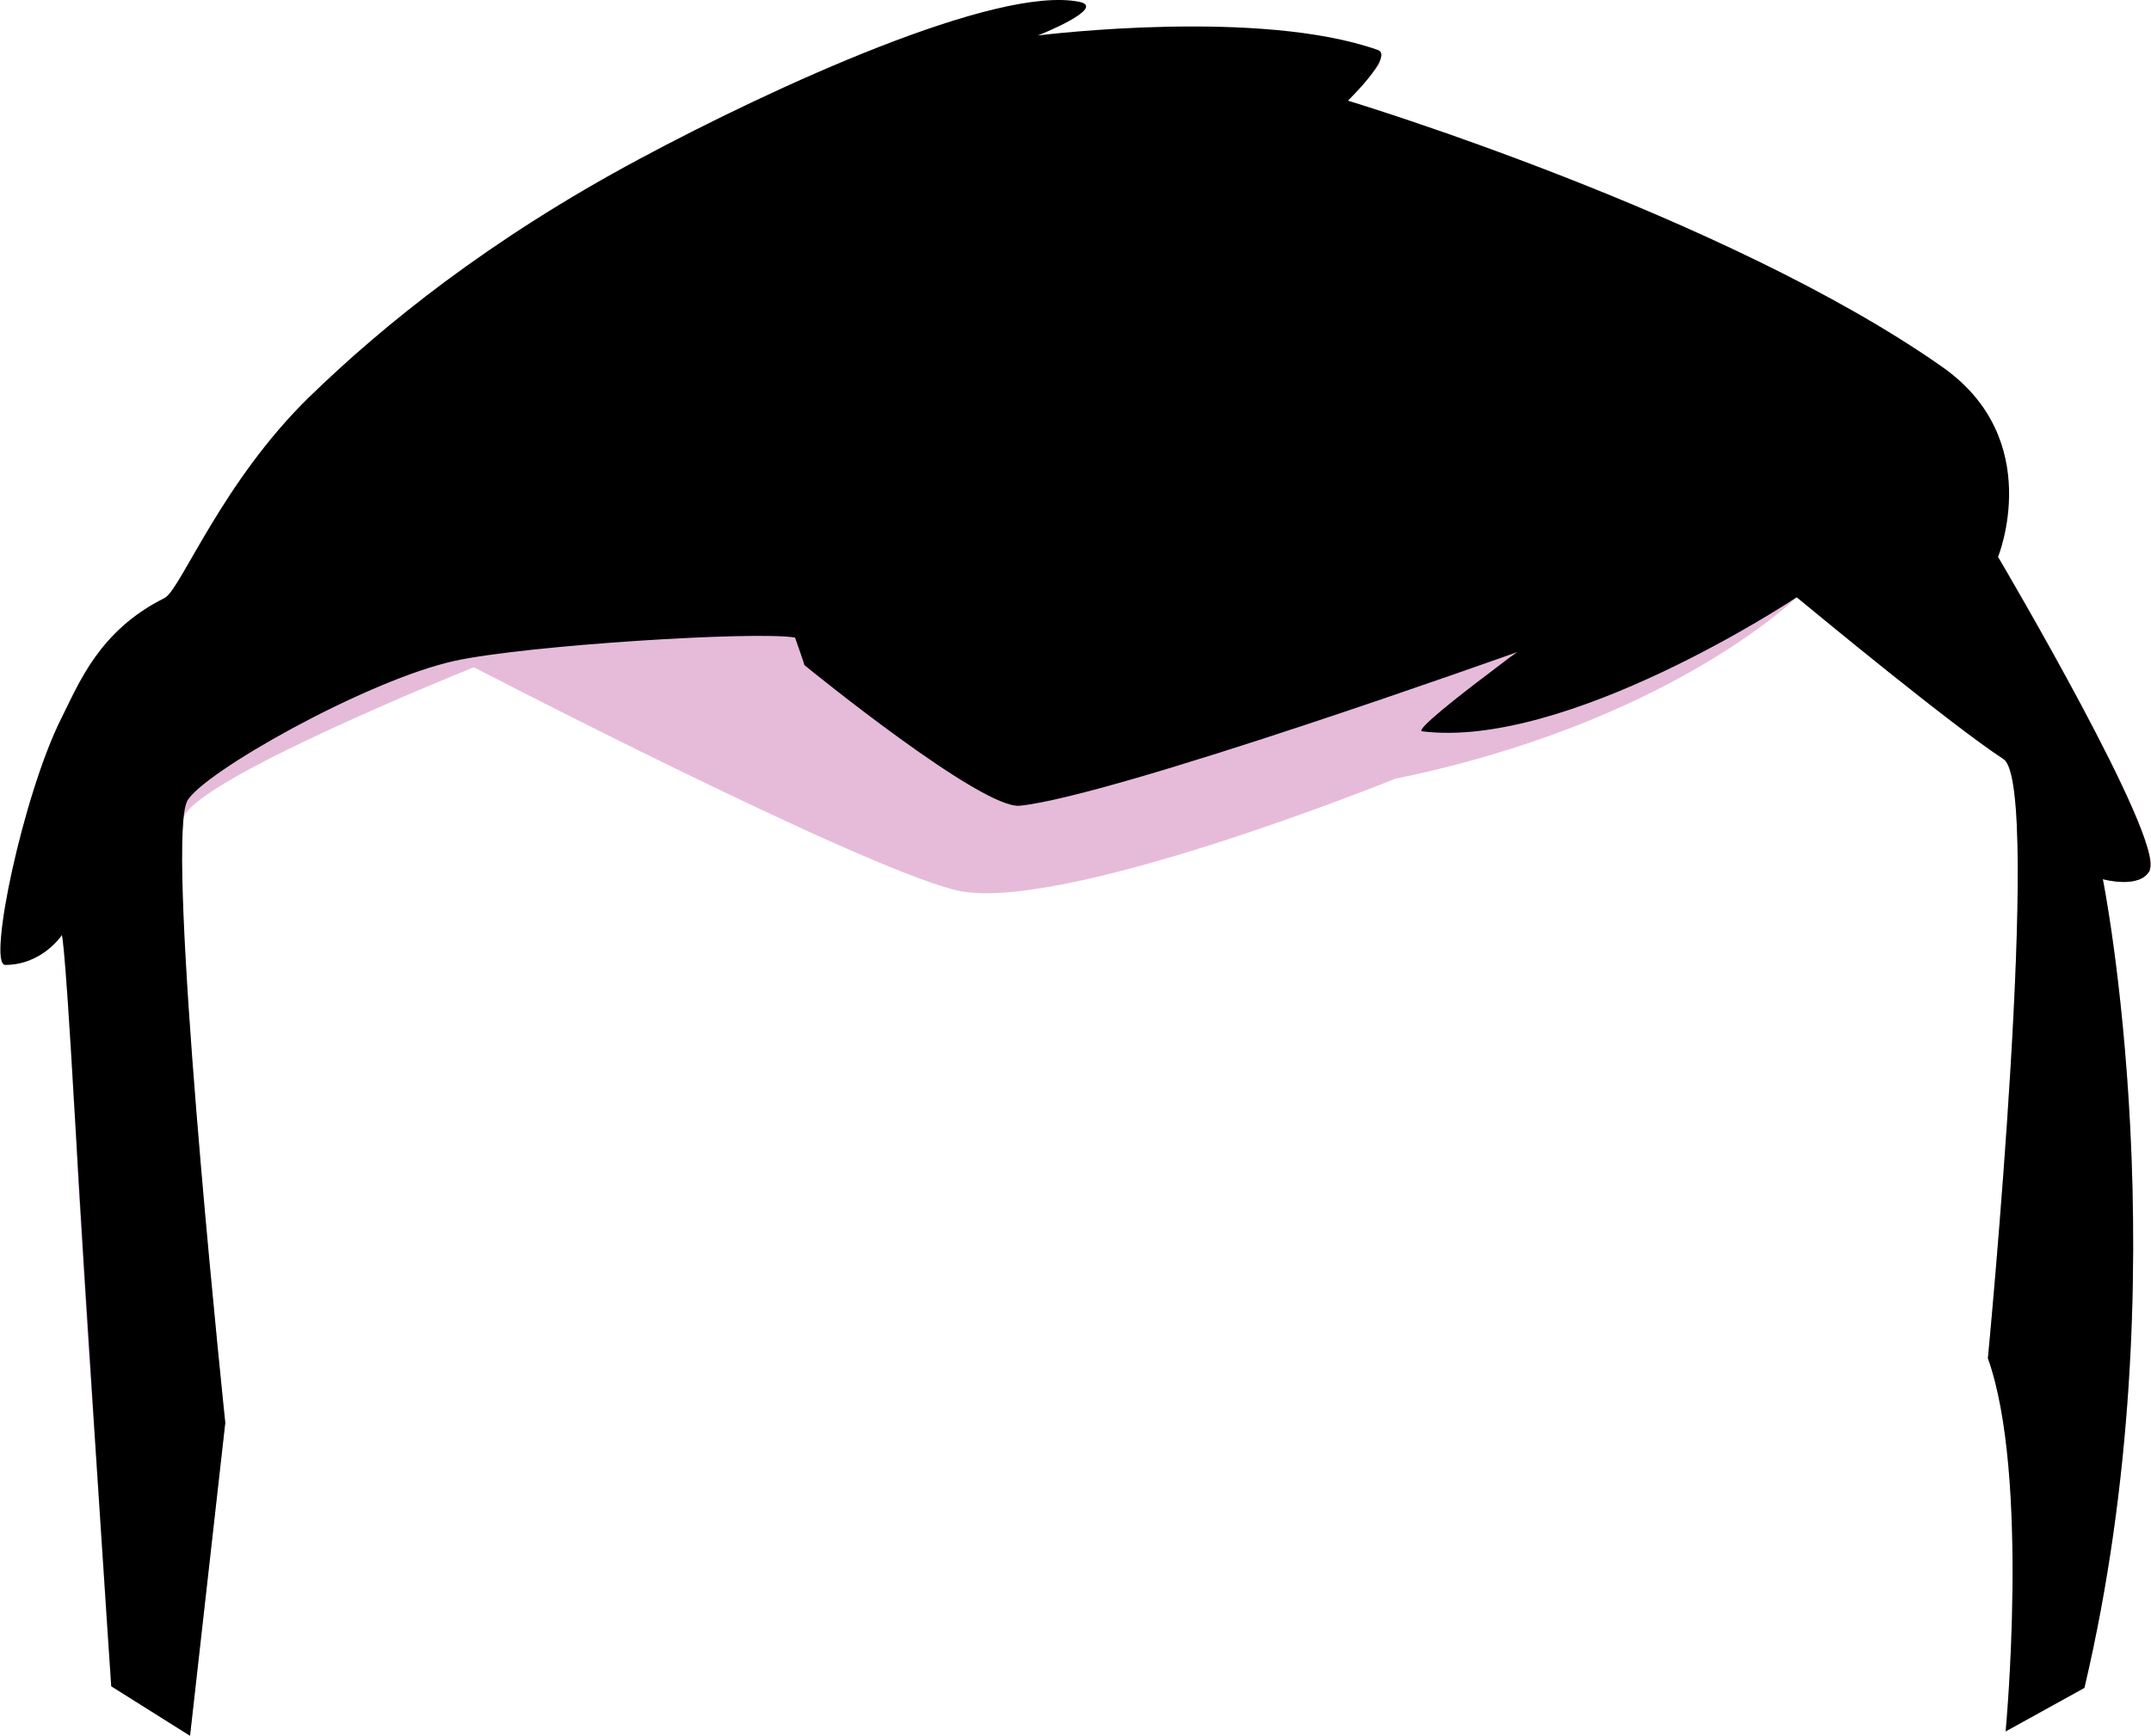
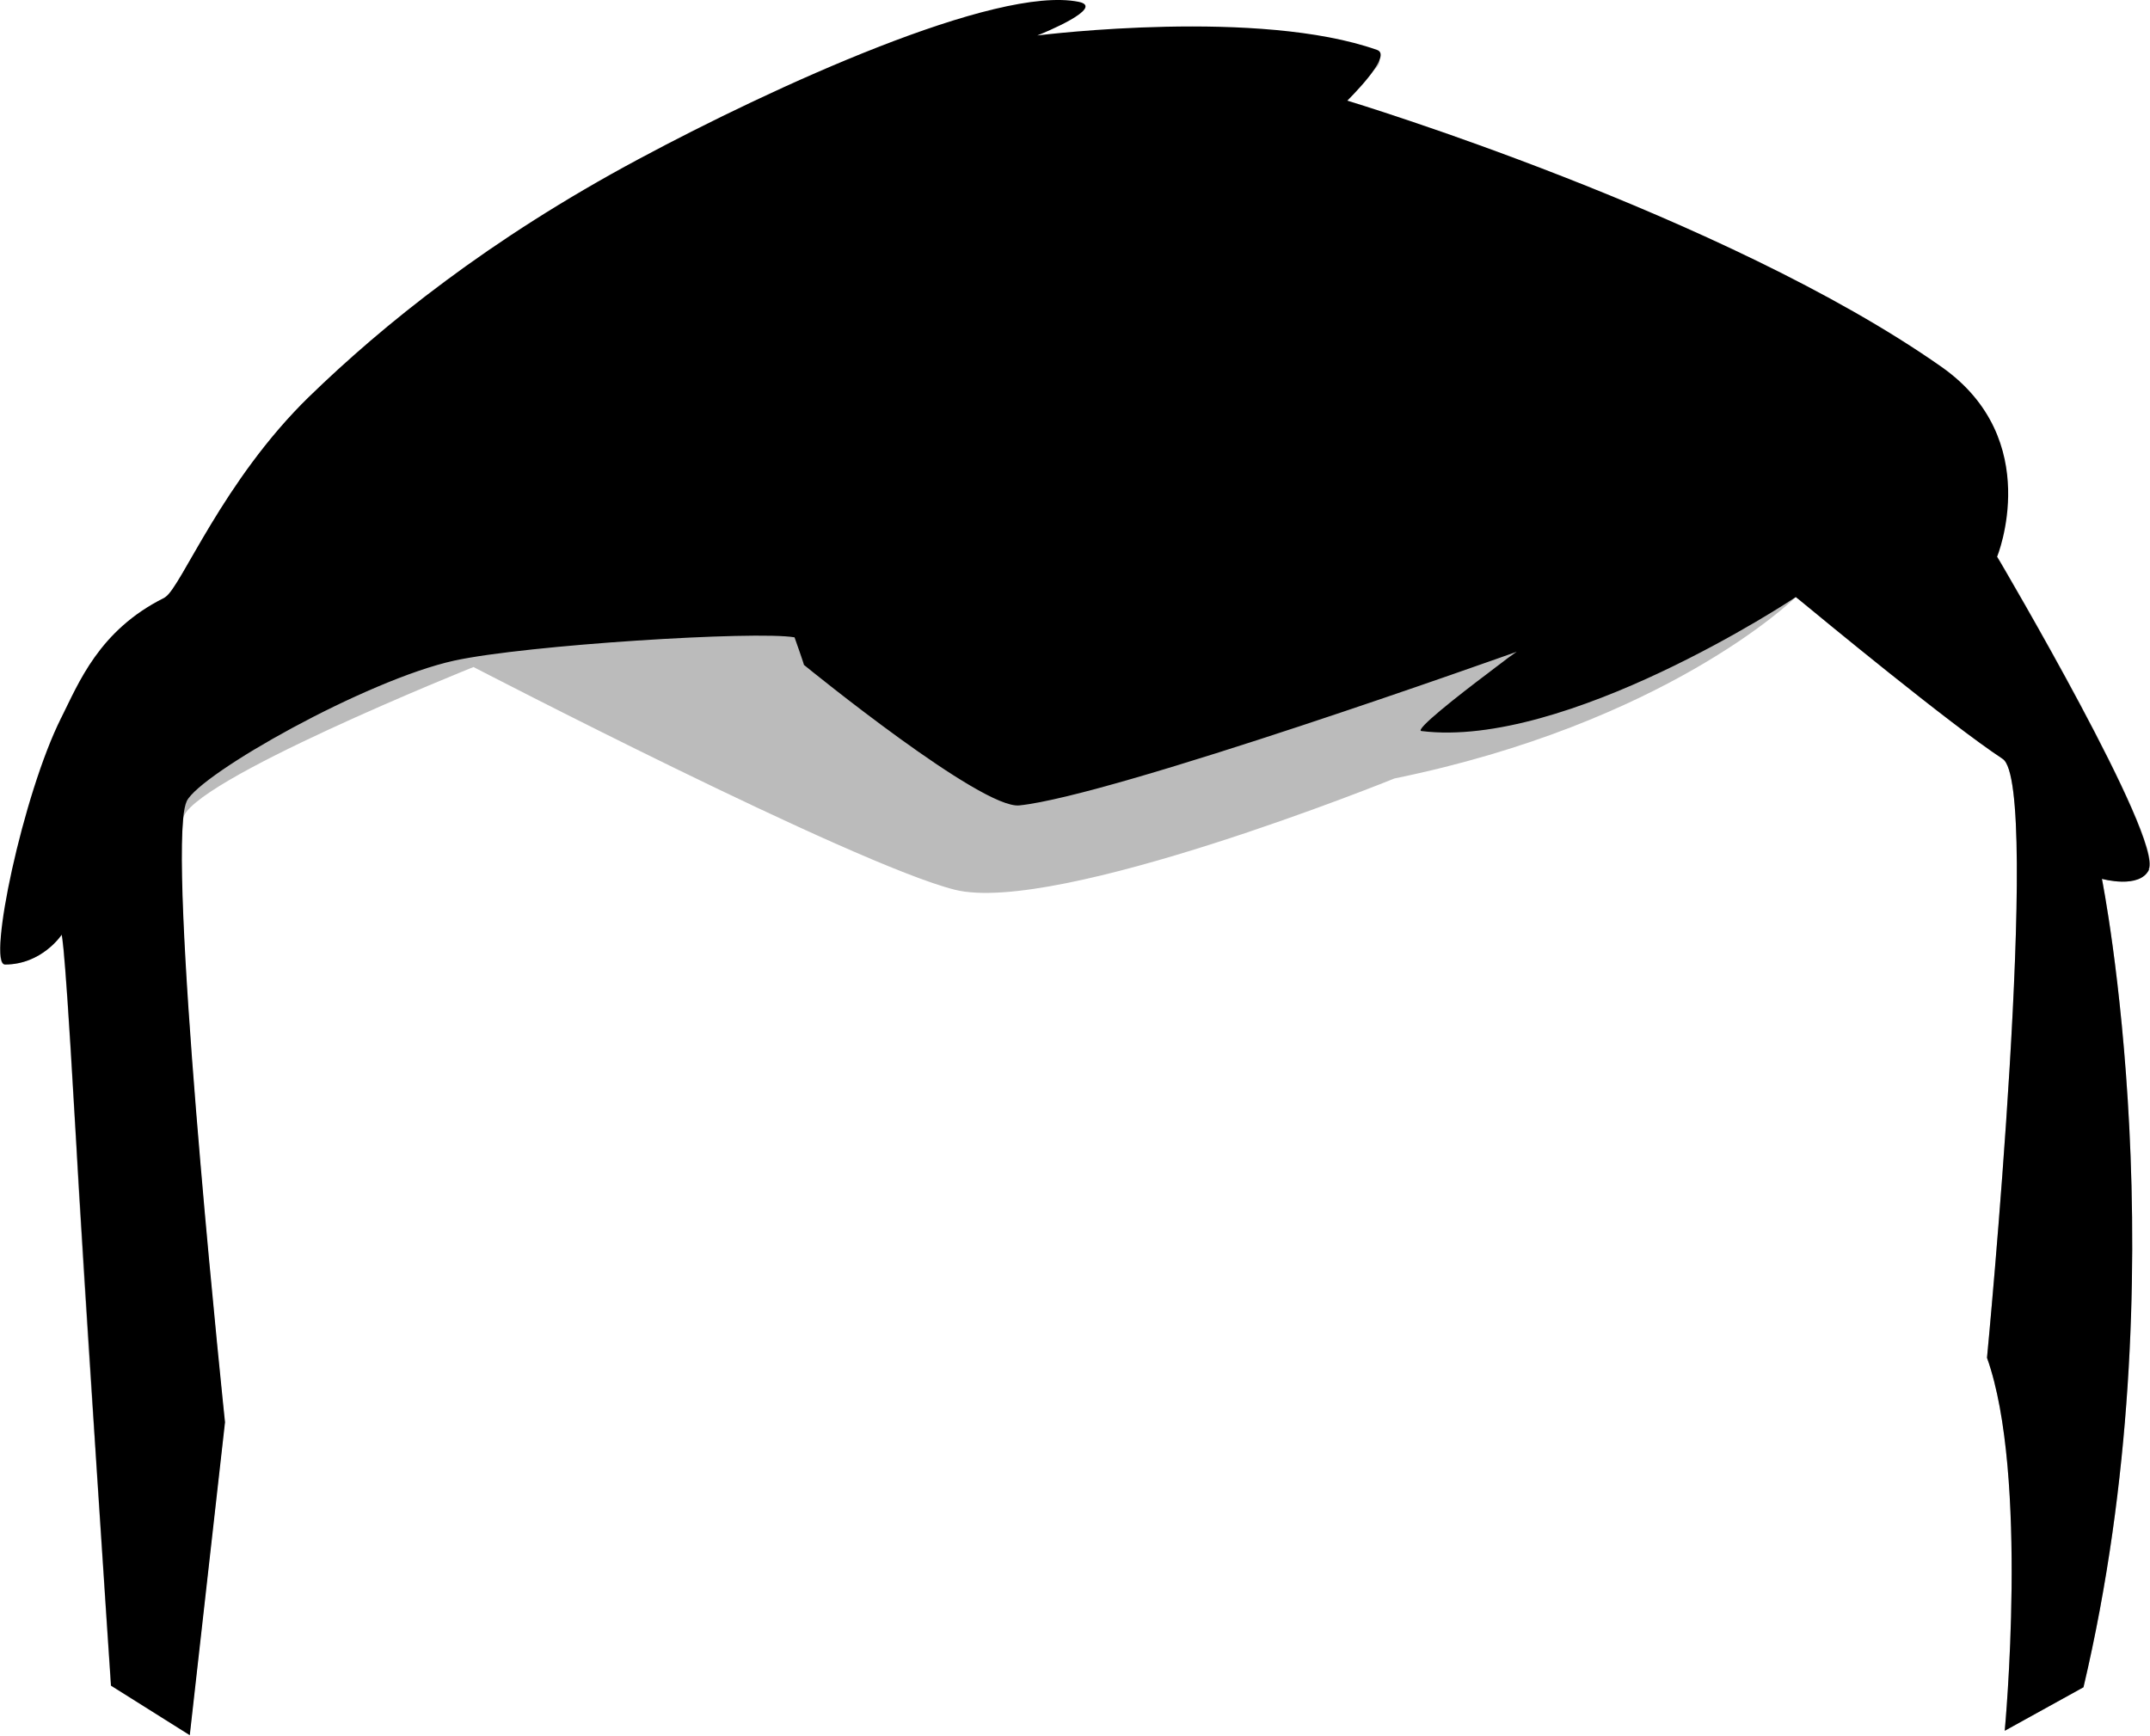
- <svg xmlns="http://www.w3.org/2000/svg" viewBox="0 0 93.37 75.36">
+ <svg xmlns="http://www.w3.org/2000/svg" viewBox="0.009 -0 93.359 75.36">
  <defs>
    <linearGradient id="e" x1="65.16" y1="28.72" x2="65.16" y2="28.9" gradientUnits="userSpaceOnUse">
      <stop offset="0" stop-color="#a36f68" />
      <stop offset="1" stop-color="#994e47" />
    </linearGradient>
  </defs>
-   <g style="isolation:isolate;">
-     <g id="b">
-       <g id="c">
-         <path d="M93.33,37.76c-.4.87-2.05.41-2.05.41,0,0,3.44,17.12-.8,35.11l-3.42,1.89s1.05-11.11-.77-16.2c0,0,2.39-24.9.68-26.01-2.26-1.48-8-6.22-8.87-6.94l-.04-.03-.05-.04-.02-.02h0c-.25.17-9.99,6.6-16.26,5.82-.31-.04,1.57-1.52,2.9-2.52l.34-.26c.14-.1.26-.2.37-.28l.13-.1.11-.08.1-.07.11-.08.05-.03.02-.02c-.34.12-17.5,6.25-21.59,6.67-1.64.17-9.13-5.92-9.36-6.11.07.13-.4-1.19-.4-1.19-1.69-.29-11.63.33-14.77,1.01-3.83.84-11.02,4.9-11.62,6.1-.07.15-.13.42-.16.81-.43,4.75,1.82,26.17,1.82,26.17l-1.53,13.59-3.42-2.15s-1.1-16.39-1.59-24.93c-.49-8.54-.57-7.66-.57-7.66,0,0-.85,1.27-2.44,1.27-.79,0,.78-7.43,2.44-10.72.75-1.49,1.63-3.79,4.46-5.2.02-.01.04-.03.06-.04.7-.46,2.49-5.05,6.25-8.71h0c3.17-3.08,7.76-6.81,14.32-10.32C33.61,3.76,43.26-.65,46.85.08c1.18.24-1.53,1.36-1.8,1.46.33-.04,9.65-1.18,14.76.63.71.25-1.3,2.2-1.3,2.2,0,0,16.39,4.95,25.8,11.56,4.5,3.16,2.42,8.25,2.42,8.25h0c.21.36,7.2,12.22,6.58,13.58Z" style="stroke-width: 0px; fill: fillColor;" />
-         <path d="M64.97,28.97c.14-.1.26-.2.37-.28l-.37.28Z" style="fill:url(#e); stroke-width:0px;" />
-         <path d="M93.33,37.76c-.4.87-2.05.41-2.05.41,0,0,3.44,17.12-.8,35.11l-3.42,1.89s1.05-11.11-.77-16.2c0,0,2.39-24.9.68-26.01l-8.87-6.94-.04-.03-.05-.04-.02-.02h0c-.17.17-5.69,5.48-17.43,7.88,0,0-14.68,5.95-19.1,4.83-4.42-1.12-20.89-9.67-20.89-9.67,0,0-12.56,5.03-12.62,6.63-.43,4.75,1.82,26.17,1.82,26.17l-1.53,13.59-3.42-2.15s-1.1-16.39-1.59-24.93c-.49-8.54-.57-7.66-.57-7.66,0,0-.85,1.27-2.44,1.27-.79,0,.78-6.06,2.44-10.72h0s.94,2.54,4.48,15.09c0,0-1.19-11.47-.57-13.91.62-2.44,2.24-3.65,2.24-3.65,0,0-.42-1.75-1.62-2.76.7-.46,2.49-5.05,6.25-8.71-.08.15-2.57,4.77-2.66,6.8-.1,2.07,22.35-6.55,33.53-10.24,0,0-9.06,3.72-9.04,8.17.03,4.45,18.66,2.2,29.9,0,8.08-1.58,11.28-1.11,11.28-1.11,0,0-10.78,7.46-7.71,6.83,3.08-.63,13.35-5.72,13.35-5.72,0,0,9.58,13.66,4.66,2.23h0c.21.36,7.2,12.22,6.58,13.58Z" style="fill:#ce77b5; mix-blend-mode:multiply; opacity:.5; stroke-width:0px;" />
-         <path d="M59.68,3.03c2.05-1.76-9.42-2.18-25.71,8.13-.79.5,3.31-2.14,11.77-4.05,8.46-1.91,12.79-2.74,12.79-2.74l1.16-1.34Z" style="fill:#ce77b5; mix-blend-mode:multiply; opacity:.5; stroke-width:0px;" />
-         <path d="M64.97,23.25c-3.76,0-25.45,1.48-24.97,4.34.48,2.86,1.68,6.61,4.53,6.58s18.12-5.8,22.87-8.01c4.74-2.21.96-2.91-2.43-2.91Z" style="fill:#7a369e; mix-blend-mode:multiply; opacity:.3; stroke-width:0px;" />
-         <path d="M7.49,48.48c-2.79-5.03-4.56-5.62-4.09,2.87.48,8.5,1.36,21.83,2.15,21.62.79-.21,3.11-8.29,3.24-11.79.13-3.49-.48-11.22-1.3-12.7Z" style="fill:#7a369e; mix-blend-mode:multiply; opacity:.3; stroke-width:0px;" />
-         <path d="M90.88,44.03c-3.49-4.89-4.23,10.71-3.7,15.25.29,2.45,3.11,10.29,3.7,7.99.59-2.29,3.4-18.48,0-23.24Z" style="fill:#7a369e; mix-blend-mode:multiply; opacity:.3; stroke-width:0px;" />
-         <path d="M69.73,15.6c-9.09-5.4-9.53-10.76-6.76-9.76s23.21,9.28,22.66,12.22c-.56,2.94-13.22-.87-15.9-2.46Z" style="fill:#7a369e; mix-blend-mode:multiply; opacity:.3; stroke-width:0px;" />
-         <path d="M33.96,26.32c1.46-2.19,1.16-7.61-1.3-7.18-2.46.43-20.25,5.35-20.49,6.78-.24,1.43,2.3,3.34,4.05,2.9,1.75-.44,17.2-1.71,17.73-2.5Z" style="fill:#7a369e; mix-blend-mode:multiply; opacity:.3; stroke-width:0px;" />
-         <path d="M15.02,15.73c10.58-3.98,15.82-.71,16.17.9.33,1.52,11.2-2.86,13.11-2.86s9.77,5.23,1.91,10.66c0,0,12.16-.25,18.29-2.3,0,0,.66-15.5-20.08-9.7-8.32,2.33-10.55.87-12.98.51-.81-.12,6.01-3.87,4.52-5.24-2.12-1.95-16.62,4.51-16.62,4.51l-4.31,3.52Z" style="fill:#b9b6c7; mix-blend-mode:soft-light; opacity:.8; stroke-width:0px;" />
-       </g>
-     </g>
-   </g>
+   <path d="M93.33,37.76c-.4.87-2.05.41-2.05.41,0,0,3.44,17.12-.8,35.11l-3.42,1.89s1.05-11.11-.77-16.2c0,0,2.39-24.9.68-26.01-2.26-1.48-8-6.22-8.87-6.94l-.04-.03-.05-.04-.02-.02h0c-.25.17-9.99,6.6-16.26,5.82-.31-.04,1.57-1.52,2.9-2.52l.34-.26c.14-.1.26-.2.37-.28l.13-.1.11-.08.1-.07.11-.08.05-.03.02-.02c-.34.12-17.5,6.25-21.59,6.67-1.64.17-9.13-5.92-9.36-6.11.07.13-.4-1.19-.4-1.19-1.69-.29-11.63.33-14.77,1.01-3.83.84-11.02,4.9-11.62,6.1-.07.15-.13.42-.16.81-.43,4.75,1.82,26.17,1.82,26.17l-1.53,13.59-3.42-2.15s-1.1-16.39-1.59-24.93c-.49-8.54-.57-7.66-.57-7.66,0,0-.85,1.27-2.44,1.27-.79,0,.78-7.43,2.44-10.72.75-1.49,1.63-3.79,4.46-5.2.02-.01.04-.03.06-.04.7-.46,2.49-5.05,6.25-8.71h0c3.17-3.08,7.76-6.81,14.32-10.32C33.61,3.76,43.26-.65,46.85.08c1.18.24-1.53,1.36-1.8,1.46.33-.04,9.65-1.18,14.76.63.71.25-1.3,2.2-1.3,2.2,0,0,16.39,4.95,25.8,11.56,4.5,3.16,2.42,8.25,2.42,8.25h0c.21.36,7.2,12.22,6.58,13.58Z" style="stroke-width: 0px;" transform="matrix(1, 0, 0, 1, 0, 3.552713678800501e-15)" />
+   <path d="M64.97,28.97c.14-.1.26-.2.37-.28l-.37.28Z" style="fill:url(#e); stroke-width:0px;" transform="matrix(1, 0, 0, 1, 0, 3.552713678800501e-15)" />
+   <path d="M93.33,37.76c-.4.87-2.05.41-2.05.41,0,0,3.44,17.12-.8,35.11l-3.42,1.89s1.05-11.11-.77-16.2c0,0,2.39-24.9.68-26.01l-8.87-6.94-.04-.03-.05-.04-.02-.02h0c-.17.17-5.69,5.48-17.43,7.88,0,0-14.68,5.95-19.1,4.83-4.42-1.12-20.89-9.67-20.89-9.67,0,0-12.56,5.03-12.62,6.63-.43,4.75,1.82,26.17,1.82,26.17l-1.53,13.59-3.42-2.15s-1.1-16.39-1.59-24.93c-.49-8.54-.57-7.66-.57-7.66,0,0-.85,1.27-2.44,1.27-.79,0,.78-6.06,2.44-10.72h0s.94,2.54,4.48,15.09c0,0-1.19-11.47-.57-13.91.62-2.44,2.24-3.65,2.24-3.65,0,0-.42-1.75-1.62-2.76.7-.46,2.49-5.05,6.25-8.71-.08.15-2.57,4.77-2.66,6.8-.1,2.07,22.35-6.55,33.53-10.24,0,0-9.06,3.72-9.04,8.17.03,4.45,18.66,2.2,29.9,0,8.08-1.58,11.28-1.11,11.28-1.11,0,0-10.78,7.46-7.71,6.83,3.08-.63,13.35-5.72,13.35-5.72,0,0,9.58,13.66,4.66,2.23h0c.21.36,7.2,12.22,6.58,13.58Z" style="mix-blend-mode: multiply; opacity: 0.5; stroke-width: 0px; fill: rgb(119, 119, 119);" transform="matrix(1, 0, 0, 1, 0, 3.552713678800501e-15)" />
+   <path d="M59.68,3.03c2.05-1.76-9.42-2.18-25.71,8.13-.79.5,3.31-2.14,11.77-4.05,8.46-1.91,12.79-2.74,12.79-2.74l1.16-1.34Z" style="mix-blend-mode: multiply; opacity: 0.5; stroke-width: 0px; fill: rgb(119, 119, 119);" transform="matrix(1, 0, 0, 1, 0, 3.552713678800501e-15)" />
+   <path d="M64.97,23.25c-3.76,0-25.45,1.48-24.97,4.34.48,2.86,1.68,6.61,4.53,6.58s18.12-5.8,22.87-8.01c4.74-2.21.96-2.91-2.43-2.91Z" style="mix-blend-mode: multiply; opacity: 0.3; stroke-width: 0px; fill: rgb(119, 119, 119);" transform="matrix(1, 0, 0, 1, 0, 3.552713678800501e-15)" />
+   <path d="M7.49,48.48c-2.79-5.03-4.56-5.62-4.09,2.87.48,8.5,1.36,21.83,2.15,21.62.79-.21,3.11-8.29,3.24-11.79.13-3.49-.48-11.22-1.3-12.7Z" style="mix-blend-mode: multiply; opacity: 0.3; stroke-width: 0px; fill: rgb(119, 119, 119);" transform="matrix(1, 0, 0, 1, 0, 3.552713678800501e-15)" />
+   <path d="M90.88,44.03c-3.49-4.89-4.23,10.71-3.7,15.25.29,2.45,3.11,10.29,3.7,7.99.59-2.29,3.4-18.48,0-23.24Z" style="mix-blend-mode: multiply; opacity: 0.3; stroke-width: 0px; fill: rgb(119, 119, 119);" transform="matrix(1, 0, 0, 1, 0, 3.552713678800501e-15)" />
+   <path d="M69.73,15.6c-9.09-5.4-9.53-10.76-6.76-9.76s23.21,9.28,22.66,12.22c-.56,2.94-13.22-.87-15.9-2.46Z" style="mix-blend-mode: multiply; opacity: 0.3; stroke-width: 0px; fill: rgb(119, 119, 119);" transform="matrix(1, 0, 0, 1, 0, 3.552713678800501e-15)" />
+   <path d="M33.96,26.32c1.46-2.19,1.16-7.61-1.3-7.18-2.46.43-20.25,5.35-20.49,6.78-.24,1.43,2.3,3.34,4.05,2.9,1.75-.44,17.2-1.71,17.73-2.5Z" style="mix-blend-mode: multiply; opacity: 0.3; stroke-width: 0px; fill: rgb(119, 119, 119);" transform="matrix(1, 0, 0, 1, 0, 3.552713678800501e-15)" />
+   <path d="M15.02,15.73c10.58-3.98,15.82-.71,16.17.9.33,1.52,11.2-2.86,13.11-2.86s9.77,5.23,1.91,10.66c0,0,12.16-.25,18.29-2.3,0,0,.66-15.5-20.08-9.7-8.32,2.33-10.55.87-12.98.51-.81-.12,6.01-3.87,4.52-5.24-2.12-1.95-16.62,4.51-16.62,4.51l-4.31,3.52Z" style="fill:#b9b6c7; mix-blend-mode:soft-light; opacity:.8; stroke-width:0px;" transform="matrix(1, 0, 0, 1, 0, 3.552713678800501e-15)" />
</svg>
